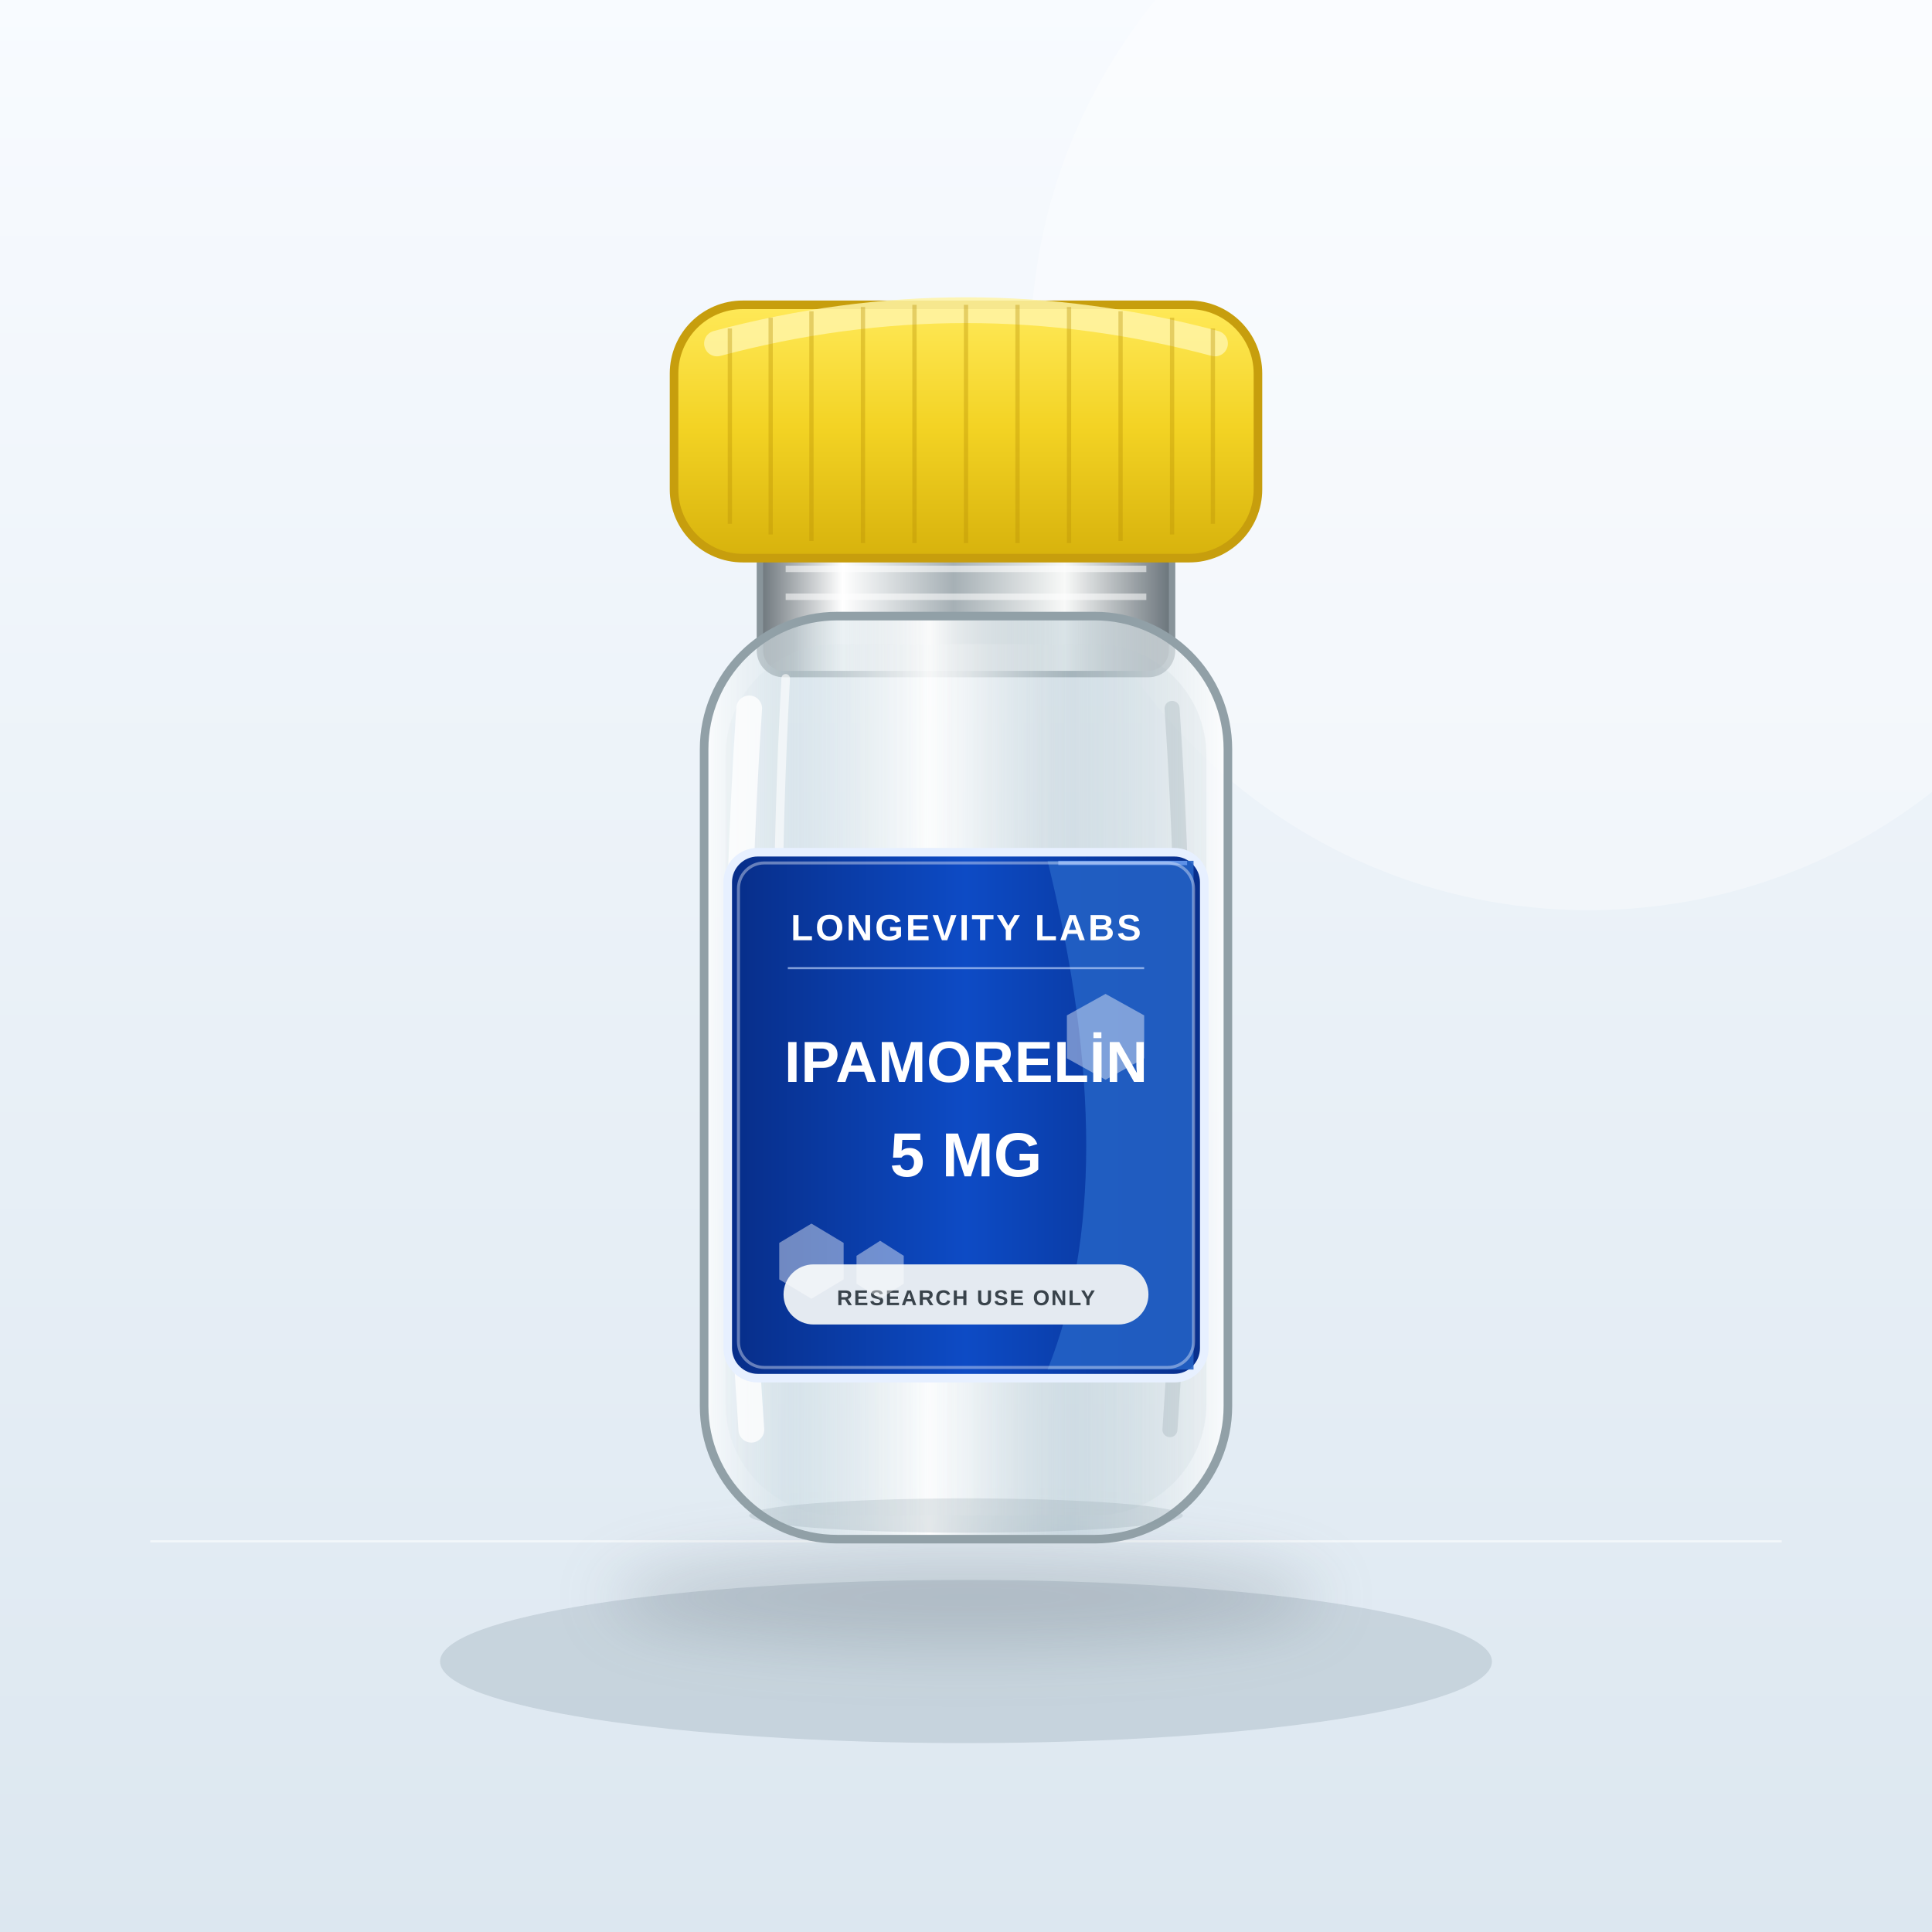
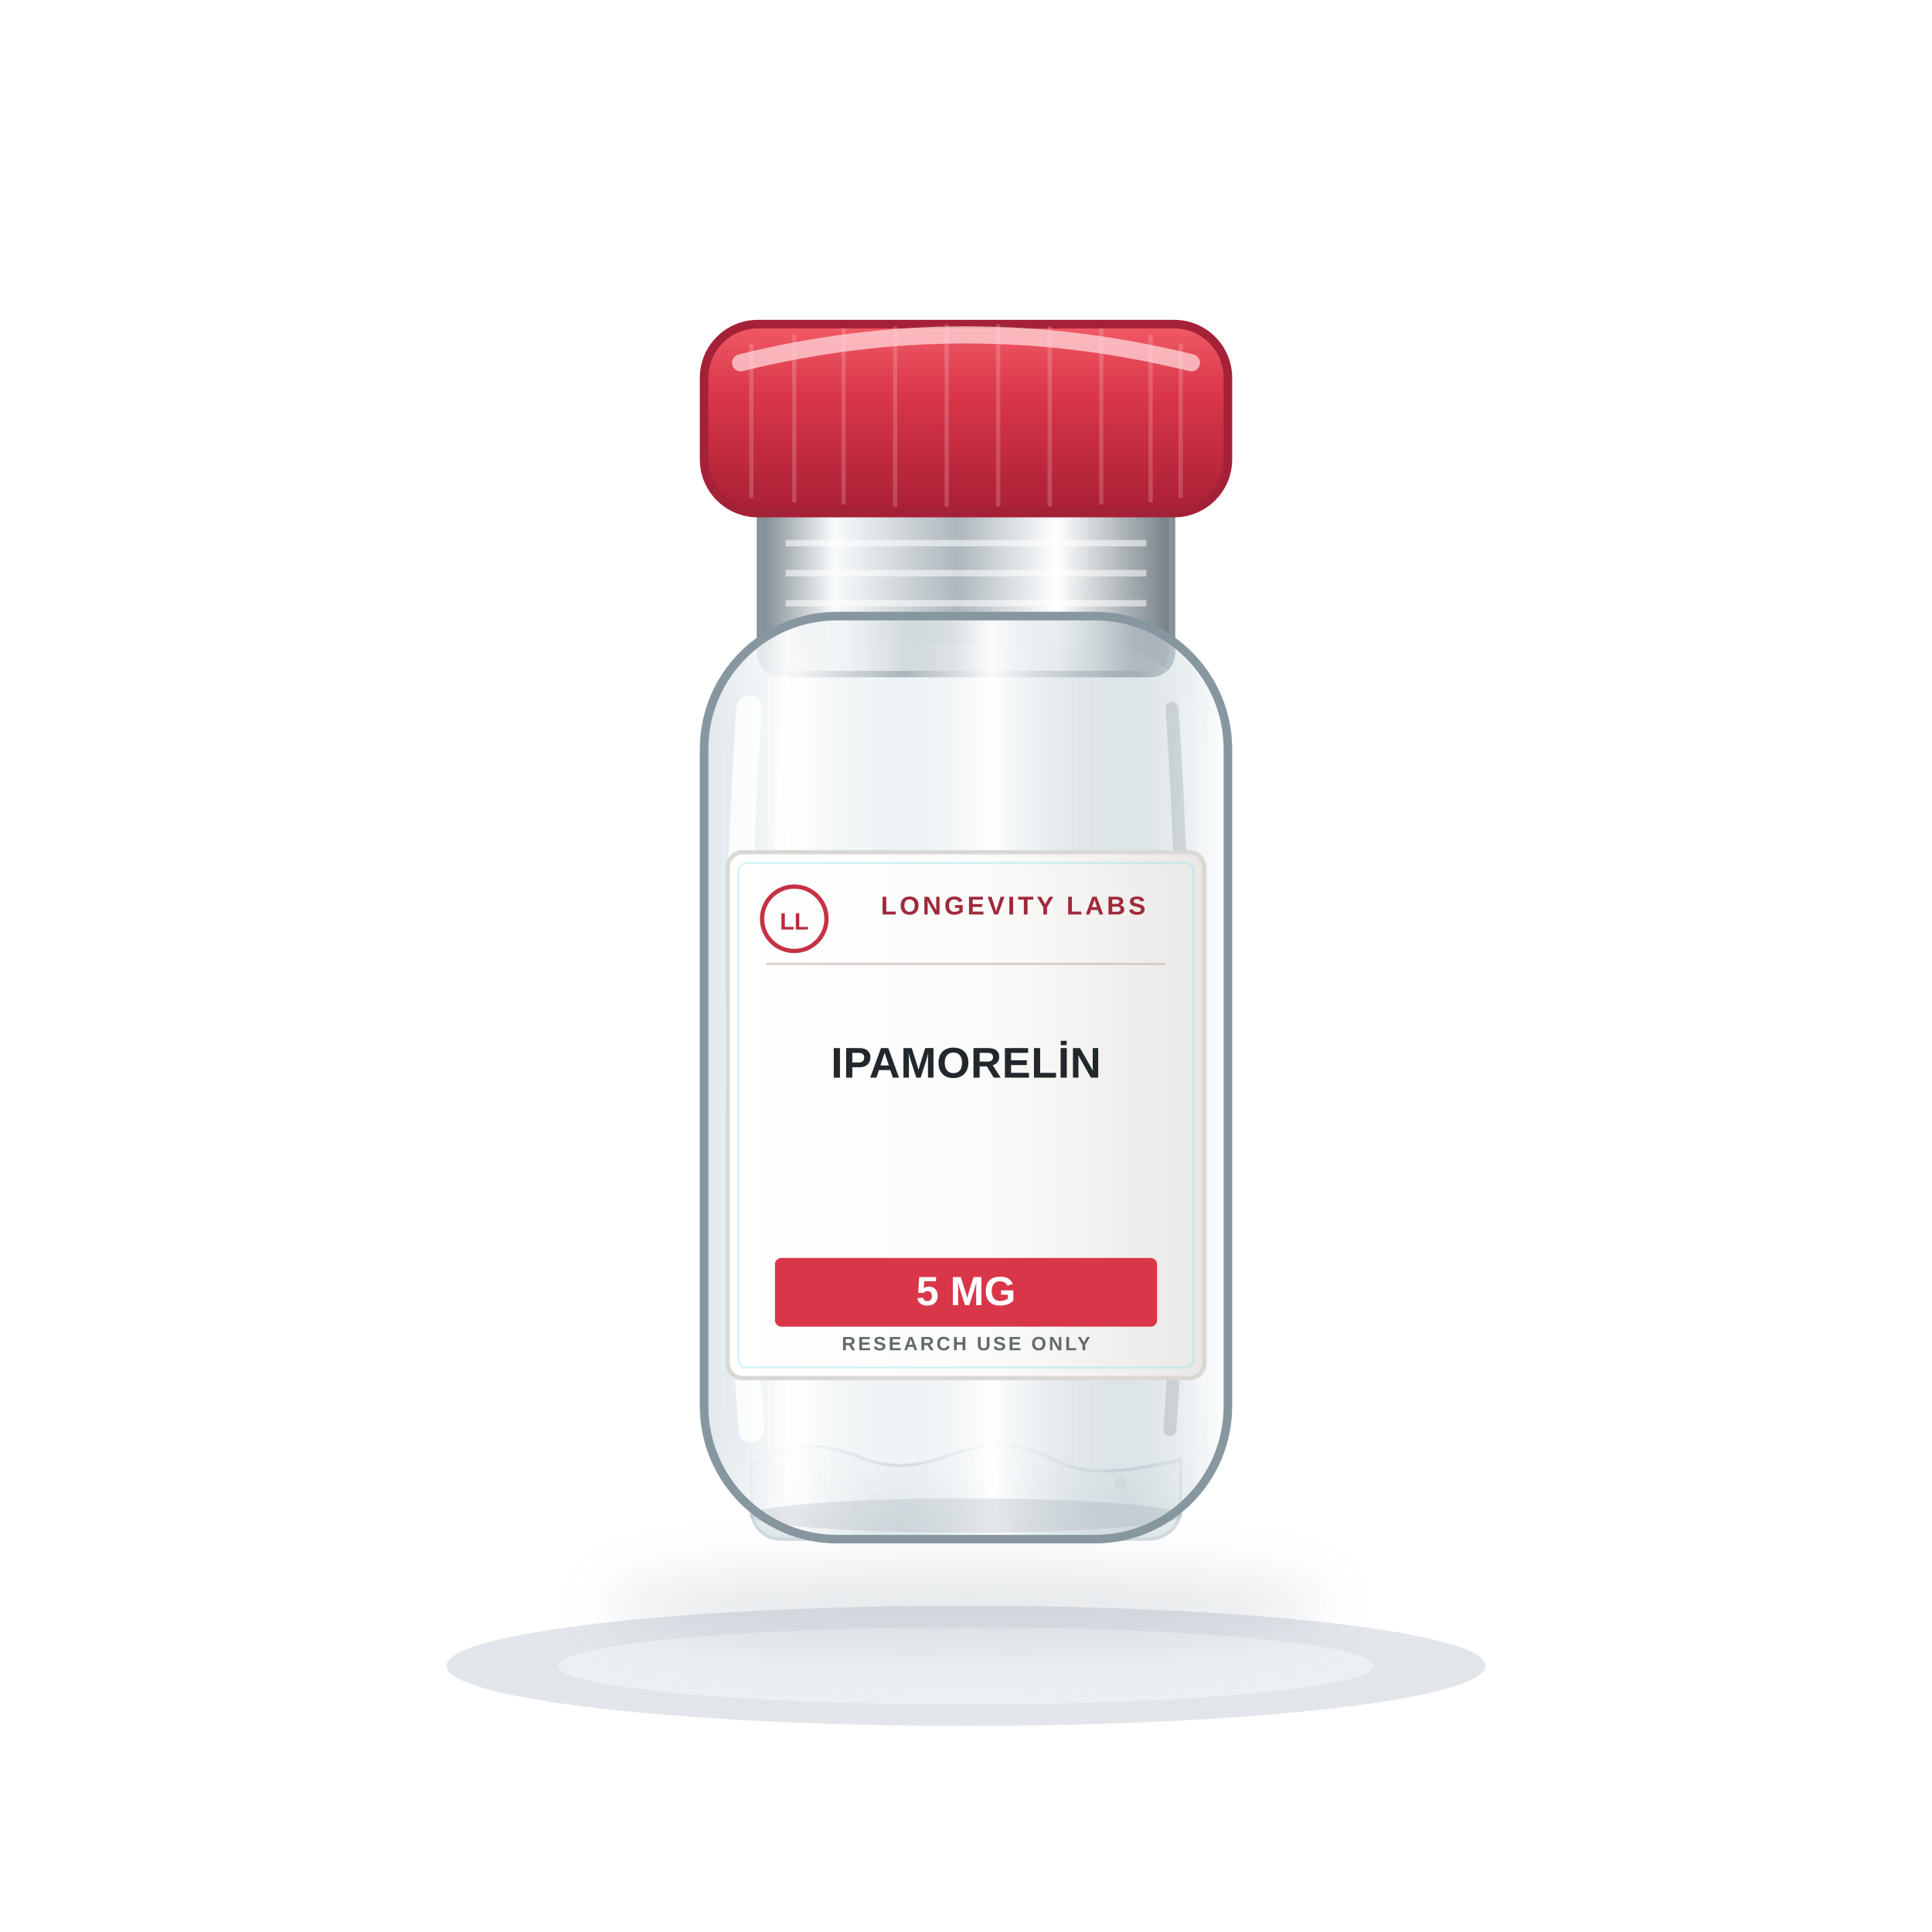
<svg xmlns="http://www.w3.org/2000/svg" width="900" height="900" viewBox="0 0 900 900" role="img" aria-labelledby="title desc">
  <defs>
-     <linearGradient id="vialBg" x2="0" y2="1">
-       <stop stop-color="#f8fbff" />
-       <stop offset="1" stop-color="#dce7f0" />
+     <linearGradient id="glass" x2="1">
+       <stop stop-color="#d8e1e6" stop-opacity=".78" />
+       <stop offset=".16" stop-color="#fff" stop-opacity=".92" />
+       <stop offset=".38" stop-color="#dbe4e8" stop-opacity=".36" />
+       <stop offset=".55" stop-color="#fff" stop-opacity=".92" />
+       <stop offset=".82" stop-color="#b9c8cf" stop-opacity=".42" />
+       <stop offset="1" stop-color="#fff" stop-opacity=".88" />
+     </linearGradient>
+     <linearGradient id="redCap" x2="0" y2="1">
+       <stop stop-color="#f05a65" />
+       <stop offset=".38" stop-color="#d93649" />
+       <stop offset="1" stop-color="#a91f35" />
    </linearGradient>
    <linearGradient id="silver" x2="1">
-       <stop stop-color="#6c757b" />
-       <stop offset=".2" stop-color="#fff" />
-       <stop offset=".47" stop-color="#a6b0b5" />
-       <stop offset=".74" stop-color="#f8f9f8" />
-       <stop offset="1" stop-color="#69737a" />
+       <stop stop-color="#7e8990" />
+       <stop offset=".18" stop-color="#f9fbfc" />
+       <stop offset=".48" stop-color="#adb7bd" />
+       <stop offset=".72" stop-color="#fff" />
+       <stop offset="1" stop-color="#727e85" />
    </linearGradient>
-     <linearGradient id="yellowCap" x2="0" y2="1">
-       <stop stop-color="#ffe958" />
-       <stop offset=".48" stop-color="#f3d324" />
-       <stop offset="1" stop-color="#d7b20c" />
+     <linearGradient id="label" x2="1">
+       <stop stop-color="#fff" />
+       <stop offset=".55" stop-color="#fbfbfa" />
+       <stop offset="1" stop-color="#e9e8e6" />
    </linearGradient>
-     <linearGradient id="vialGlass" x2="1">
-       <stop stop-color="#fff" stop-opacity=".78" />
-       <stop offset=".17" stop-color="#cedde4" stop-opacity=".5" />
-       <stop offset=".43" stop-color="#fff" stop-opacity=".92" />
-       <stop offset=".7" stop-color="#b8cbd4" stop-opacity=".48" />
-       <stop offset="1" stop-color="#fff" stop-opacity=".8" />
+     <linearGradient id="powder" x2="0" y2="1">
+       <stop stop-color="#fff" />
+       <stop offset="1" stop-color="#dfe5e8" />
    </linearGradient>
-     <linearGradient id="innerGlass" x2="1">
-       <stop stop-color="#a8c1ca" stop-opacity=".2" />
-       <stop offset=".5" stop-color="#fff" stop-opacity=".5" />
-       <stop offset="1" stop-color="#91a9b2" stop-opacity=".28" />
-     </linearGradient>
-     <linearGradient id="labelBlue" x2="1">
-       <stop stop-color="#072d88" />
-       <stop offset=".5" stop-color="#0d4bc5" />
-       <stop offset="1" stop-color="#082e8a" />
-     </linearGradient>
-     <linearGradient id="clearGlass" x2="1">
-       <stop stop-color="#fff" stop-opacity=".72" />
-       <stop offset=".22" stop-color="#d5e0e4" stop-opacity=".48" />
-       <stop offset=".48" stop-color="#fff" stop-opacity=".86" />
-       <stop offset=".72" stop-color="#aec0c9" stop-opacity=".4" />
-       <stop offset="1" stop-color="#fff" stop-opacity=".72" />
-     </linearGradient>
-     <linearGradient id="goldMetal" x2="1">
-       <stop stop-color="#8a713d" />
-       <stop offset=".25" stop-color="#f2d879" />
-       <stop offset=".53" stop-color="#b18d2e" />
-       <stop offset=".8" stop-color="#f5da77" />
-       <stop offset="1" stop-color="#96782b" />
-     </linearGradient>
-     <linearGradient id="darkGlass" x2="1">
-       <stop stop-color="#080b0c" />
-       <stop offset=".26" stop-color="#25292a" />
-       <stop offset=".5" stop-color="#090b0b" />
-       <stop offset=".76" stop-color="#242727" />
-       <stop offset="1" stop-color="#080a0a" />
-     </linearGradient>
-     <filter id="softShadow" x="-50%" y="-100%" width="200%" height="300%">
-       <feGaussianBlur stdDeviation="14" />
+     <filter id="shadow" x="-40%" y="-60%" width="180%" height="220%">
+       <feGaussianBlur stdDeviation="12" />
    </filter>
  </defs>
-   <rect width="900" height="900" fill="url(#vialBg)" />
-   <ellipse cx="450" cy="774" rx="245" ry="38" fill="#6d8290" opacity=".22" />
-   <circle cx="740" cy="164" r="260" fill="#fff" opacity=".34" />
-   <path d="M70 718h760" stroke="#fff" stroke-opacity=".58" />
+   <rect width="900" height="900" fill="#fff" />
+   <ellipse cx="450" cy="776" rx="242" ry="28" fill="#d5dce2" opacity=".7" />
+   <ellipse cx="450" cy="776" rx="190" ry="18" fill="#edf0f3" />
+   <ellipse cx="450" cy="748" rx="168" ry="19" fill="#7d8d98" opacity=".19" filter="url(#shadow)" />
  <g>
+     <path d="M350 683c21-13 36-10 51-4 15 6 27 4 41-1 19-7 34-6 49 2 15 8 32 6 59 0v23c0 8-7 14-15 14H364c-8 0-14-6-14-14z" fill="url(#powder)" stroke="#cfd8dd" stroke-width="1.5" />
+     <circle cx="380" cy="688" r="3" fill="#e5e9eb" />
+     <circle cx="407" cy="698" r="2.5" fill="#e5e9eb" />
+     <circle cx="522" cy="691" r="3" fill="#e3e8eb" />
+     <rect x="354" y="230" width="192" height="84" rx="10" fill="url(#silver)" stroke="#87939a" stroke-width="3" />
+     <path d="M366 253h168M366 267h168M366 281h168" stroke="#fff" stroke-opacity=".55" stroke-width="3" />
+     <rect x="328" y="151" width="244" height="88" rx="25" fill="url(#redCap)" stroke="#a52137" stroke-width="4" />
+     <path d="M345 169Q450 143 555 169" fill="none" stroke="#ffd9dc" stroke-width="8" stroke-linecap="round" opacity=".74" />
+     <g stroke="#ffd9dc" stroke-opacity=".22" stroke-width="2">
+       <path d="M350 160v72M370 156v78M393 153v82M417 152v84M441 151v85M465 151v85M489 152v84M513 153v82M536 156v78M550 160v72" />
+     </g>
+     <rect x="328" y="287" width="244" height="430" rx="62" fill="url(#glass)" stroke="#87979f" stroke-width="4" />
+     <rect x="338" y="300" width="224" height="406" rx="52" fill="url(#glass)" opacity=".28" />
+     <path d="M349 330Q338 493 350 666" fill="none" stroke="#fff" stroke-width="12" stroke-linecap="round" opacity=".82" />
+     <path d="M366 316Q359 445 366 558" fill="none" stroke="#fff" stroke-width="4" stroke-linecap="round" opacity=".68" />
+     <path d="M546 330Q557 493 545 666" fill="none" stroke="#71818a" stroke-width="6" stroke-linecap="round" opacity=".24" />
+     <ellipse cx="450" cy="706" rx="101" ry="8" fill="#82929b" opacity=".2" />
    <g>
-       <ellipse cx="450" cy="744" rx="166" ry="22" fill="#52616a" opacity=".22" filter="url(#softShadow)" />
-       <rect x="354" y="239" width="192" height="75" rx="11" fill="url(#silver)" stroke="#88949a" stroke-width="3" />
-       <path d="M366 252h168M366 265h168M366 278h168" stroke="#fff" stroke-opacity=".55" stroke-width="3" />
-       <rect x="314" y="142" width="272" height="118" rx="32" fill="url(#yellowCap)" stroke="#c79e0d" stroke-width="4" />
-       <path d="M334 160Q450 129 566 160" fill="none" stroke="#fff4a6" stroke-width="12" stroke-linecap="round" opacity=".84" />
-       <g stroke="#b88f08" stroke-opacity=".37" stroke-width="2">
-         <path d="M340 153v91M359 148v101M378 145v107M402 143v110M426 142v111M450 142v111M474 142v111M498 143v110M522 145v107M546 148v101M565 153v91" />
-       </g>
-       <rect x="328" y="287" width="244" height="430" rx="62" fill="url(#vialGlass)" stroke="#91a0a7" stroke-width="4" />
-       <rect x="338" y="300" width="224" height="406" rx="52" fill="url(#innerGlass)" opacity=".34" />
-       <path d="M349 330Q338 493 350 666" fill="none" stroke="#fff" stroke-width="12" stroke-linecap="round" opacity=".78" />
-       <path d="M366 316Q359 445 366 558" fill="none" stroke="#fff" stroke-width="4" stroke-linecap="round" opacity=".6" />
-       <path d="M546 330Q557 493 545 666" fill="none" stroke="#90a1a9" stroke-width="7" stroke-linecap="round" opacity=".28" />
-       <ellipse cx="450" cy="706" rx="101" ry="8" fill="#879aa4" opacity=".22" />
-       <rect x="339" y="397" width="222" height="245" rx="14" fill="url(#labelBlue)" stroke="#e7f0ff" stroke-width="4" />
-       <path d="M488 401h68v237h-68q36-90 0-237" fill="#2260c4" opacity=".9" />
-       <path d="M493 402h60" stroke="#71a2f3" stroke-width="2" opacity=".76" />
-       <text x="450" y="438" text-anchor="middle" fill="#fff" font-family="Arial,sans-serif" font-size="17" font-weight="800" letter-spacing="1.1">LONGEVITY LABS</text>
-       <path d="M367 451h166" stroke="#c8dcff" stroke-opacity=".62" />
-       <text x="450" y="504" text-anchor="middle" fill="#fff" font-family="Arial,sans-serif" font-size="27" font-weight="800" letter-spacing=".2">IPAMORELİN</text>
-       <text x="450" y="548" text-anchor="middle" fill="#fff" font-family="Arial,sans-serif" font-size="29" font-weight="800">5 MG</text>
-       <rect x="365" y="589" width="170" height="28" rx="14" fill="#e4eaf1" />
-       <text x="450" y="608" text-anchor="middle" fill="#39434b" font-family="Arial,sans-serif" font-size="10" font-weight="700" letter-spacing=".7">RESEARCH USE ONLY</text>
-       <g fill="#fff" opacity=".42">
-         <path d="m515 463 18 10v20l-18 10-18-10v-20z" />
-         <path d="m378 570 15 9v17l-15 9-15-9v-17z" />
-         <path d="m410 578 11 7v13l-11 7-11-7v-13z" />
-       </g>
-       <rect x="344" y="402" width="212" height="235" rx="12" fill="none" stroke="#f5f8ff" stroke-opacity=".4" stroke-width="1.4" />
+       <rect x="339" y="397" width="222" height="245" rx="7" fill="url(#label)" stroke="#d9d8d5" stroke-width="2" />
+       <circle cx="370" cy="428" r="15" fill="none" stroke="#c63145" stroke-width="2" />
+       <text x="370" y="433" text-anchor="middle" fill="#b72d40" font-family="Arial,sans-serif" font-size="11" font-weight="800">LL</text>
+       <text x="472" y="426" text-anchor="middle" fill="#9f293b" font-family="Arial,sans-serif" font-size="12" font-weight="800" letter-spacing="1.4">LONGEVITY LABS</text>
+       <path d="M357 449h186" stroke="#d4c8c4" stroke-opacity=".95" />
+       <text x="450" y="502" text-anchor="middle" fill="#22282b" font-family="Arial,sans-serif" font-size="20" font-weight="700" letter-spacing=".2">IPAMORELİN</text>
+       <rect x="361" y="586" width="178" height="32" rx="3" fill="#d93649" />
+       <text x="450" y="608" text-anchor="middle" fill="#fff" font-family="Arial,sans-serif" font-size="19" font-weight="800">5 MG</text>
+       <text x="450" y="629" text-anchor="middle" fill="#636a6b" font-family="Arial,sans-serif" font-size="9" font-weight="700" letter-spacing="1.1">RESEARCH USE ONLY</text>
    </g>
+     <rect x="344" y="402" width="212" height="235" rx="4" fill="none" stroke="#87dff0" stroke-opacity=".33" />
  </g>
</svg>
